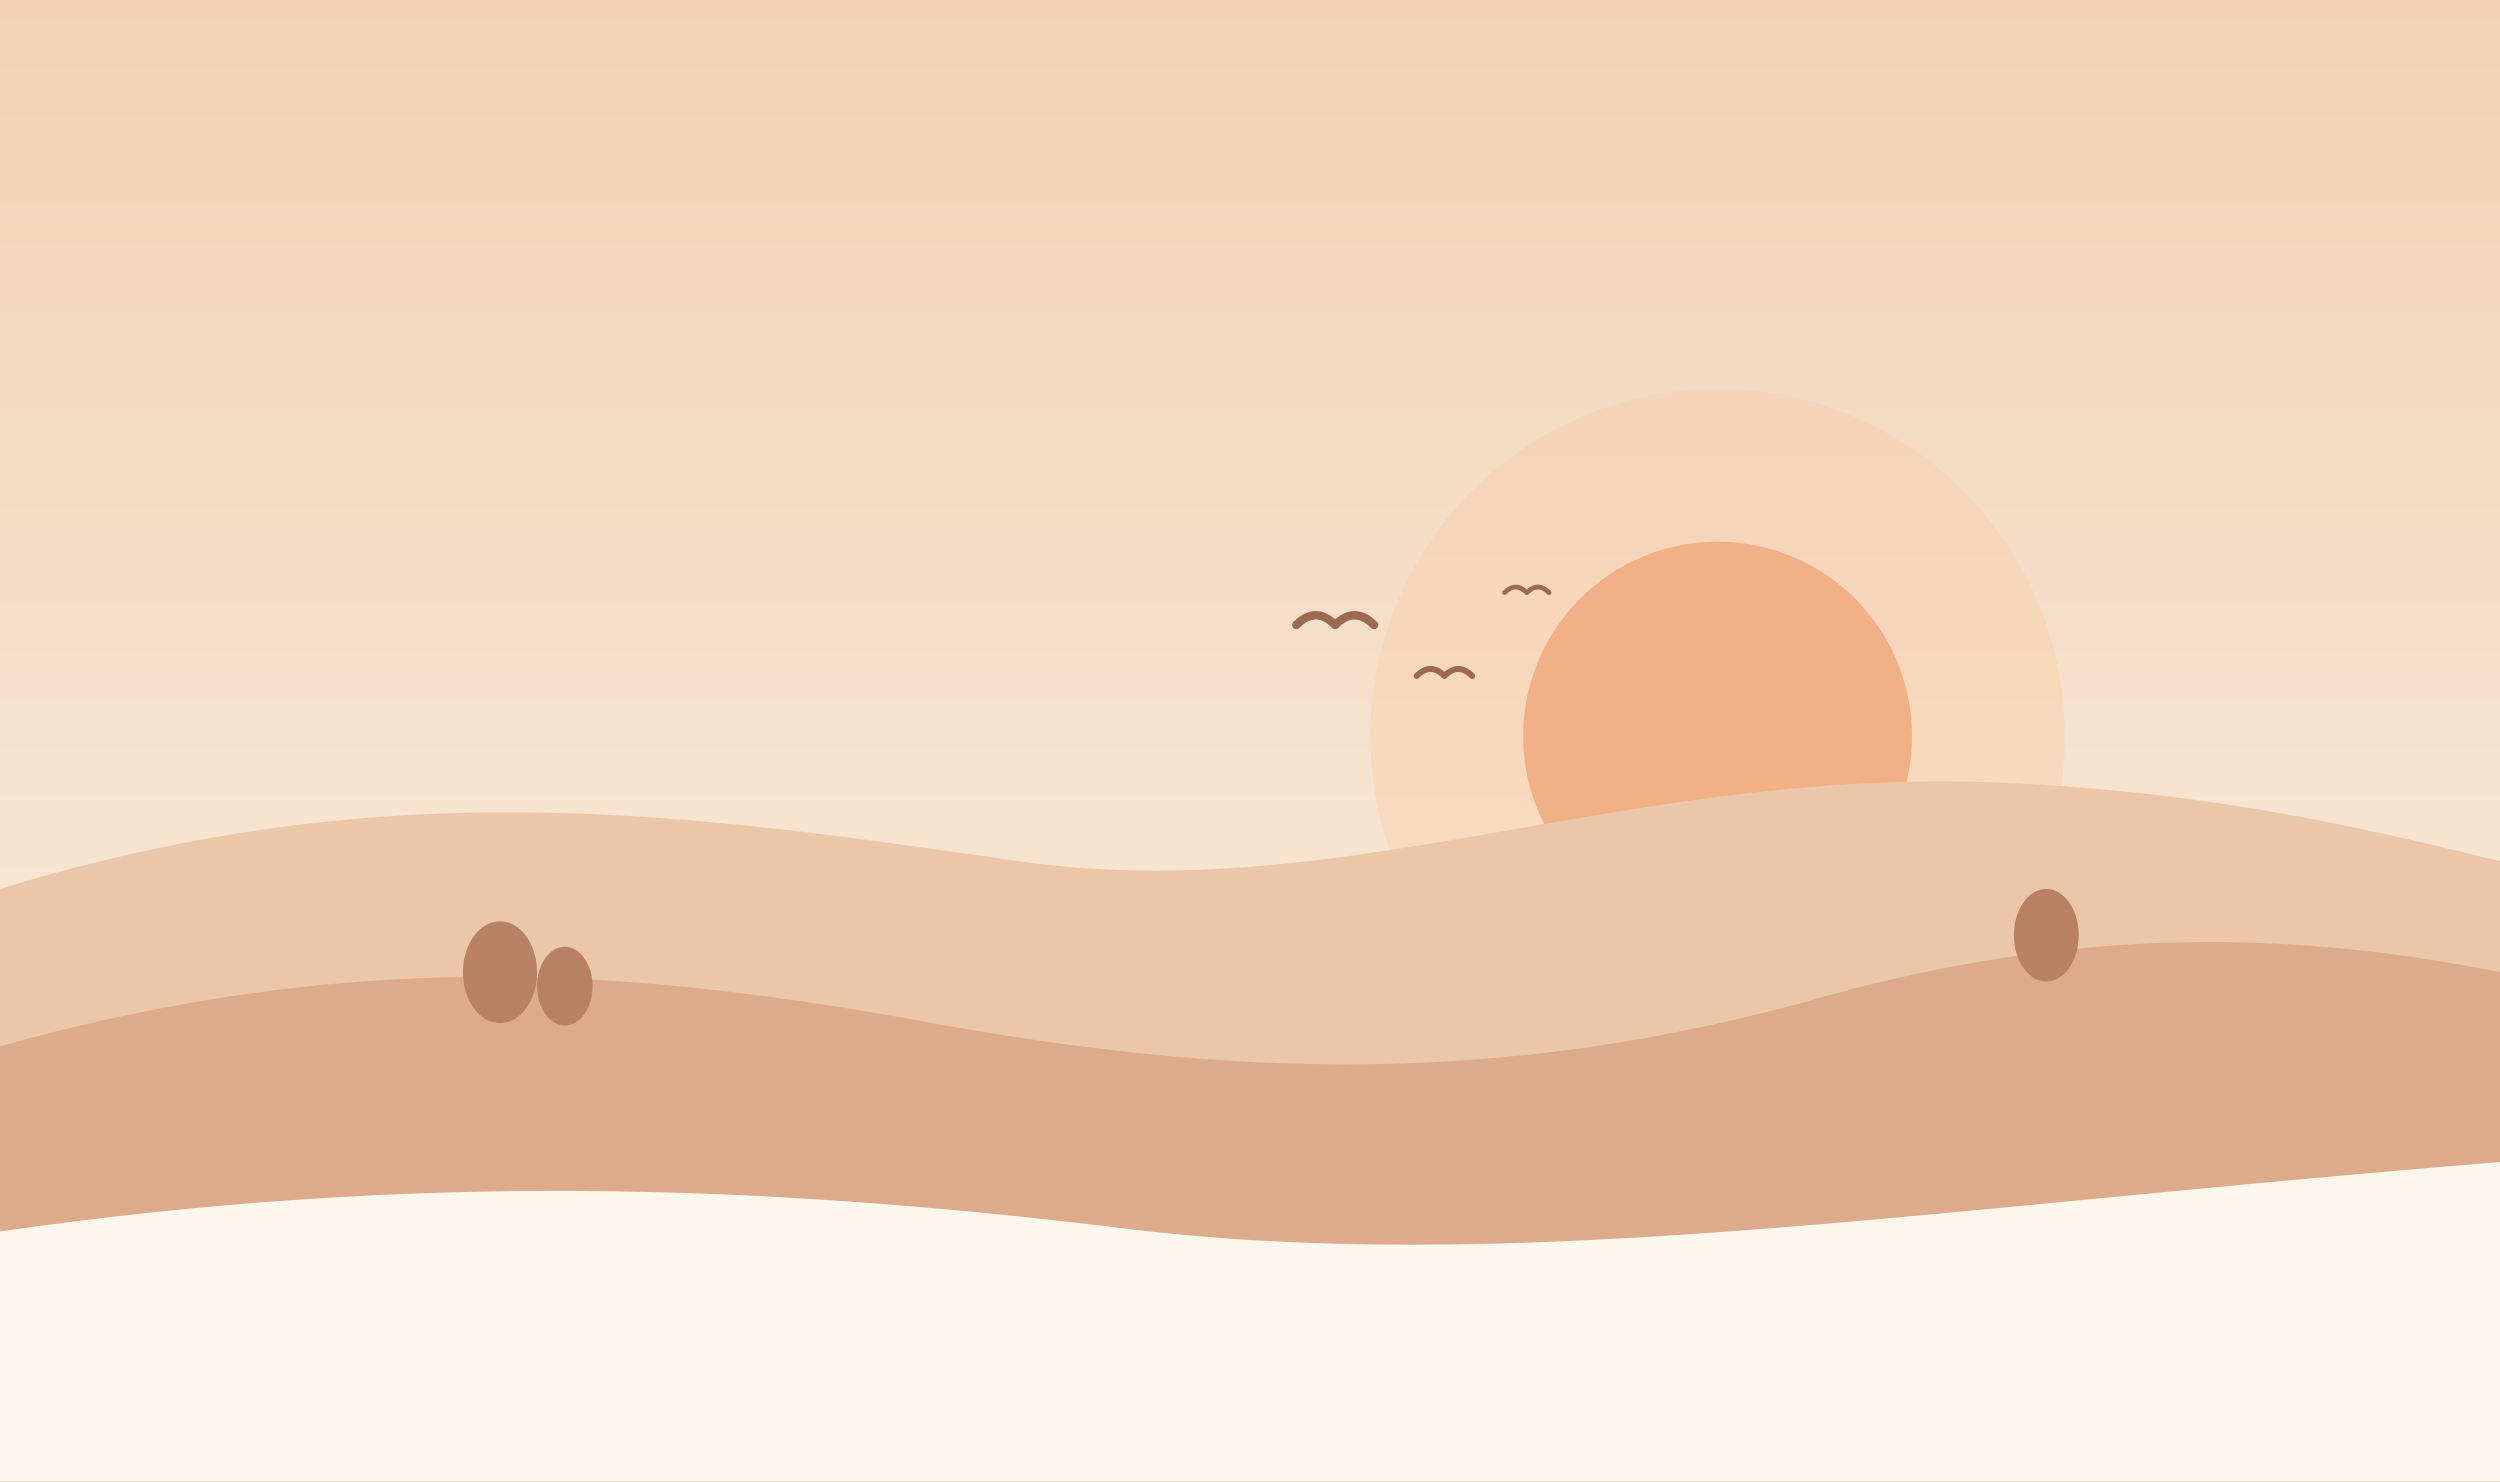
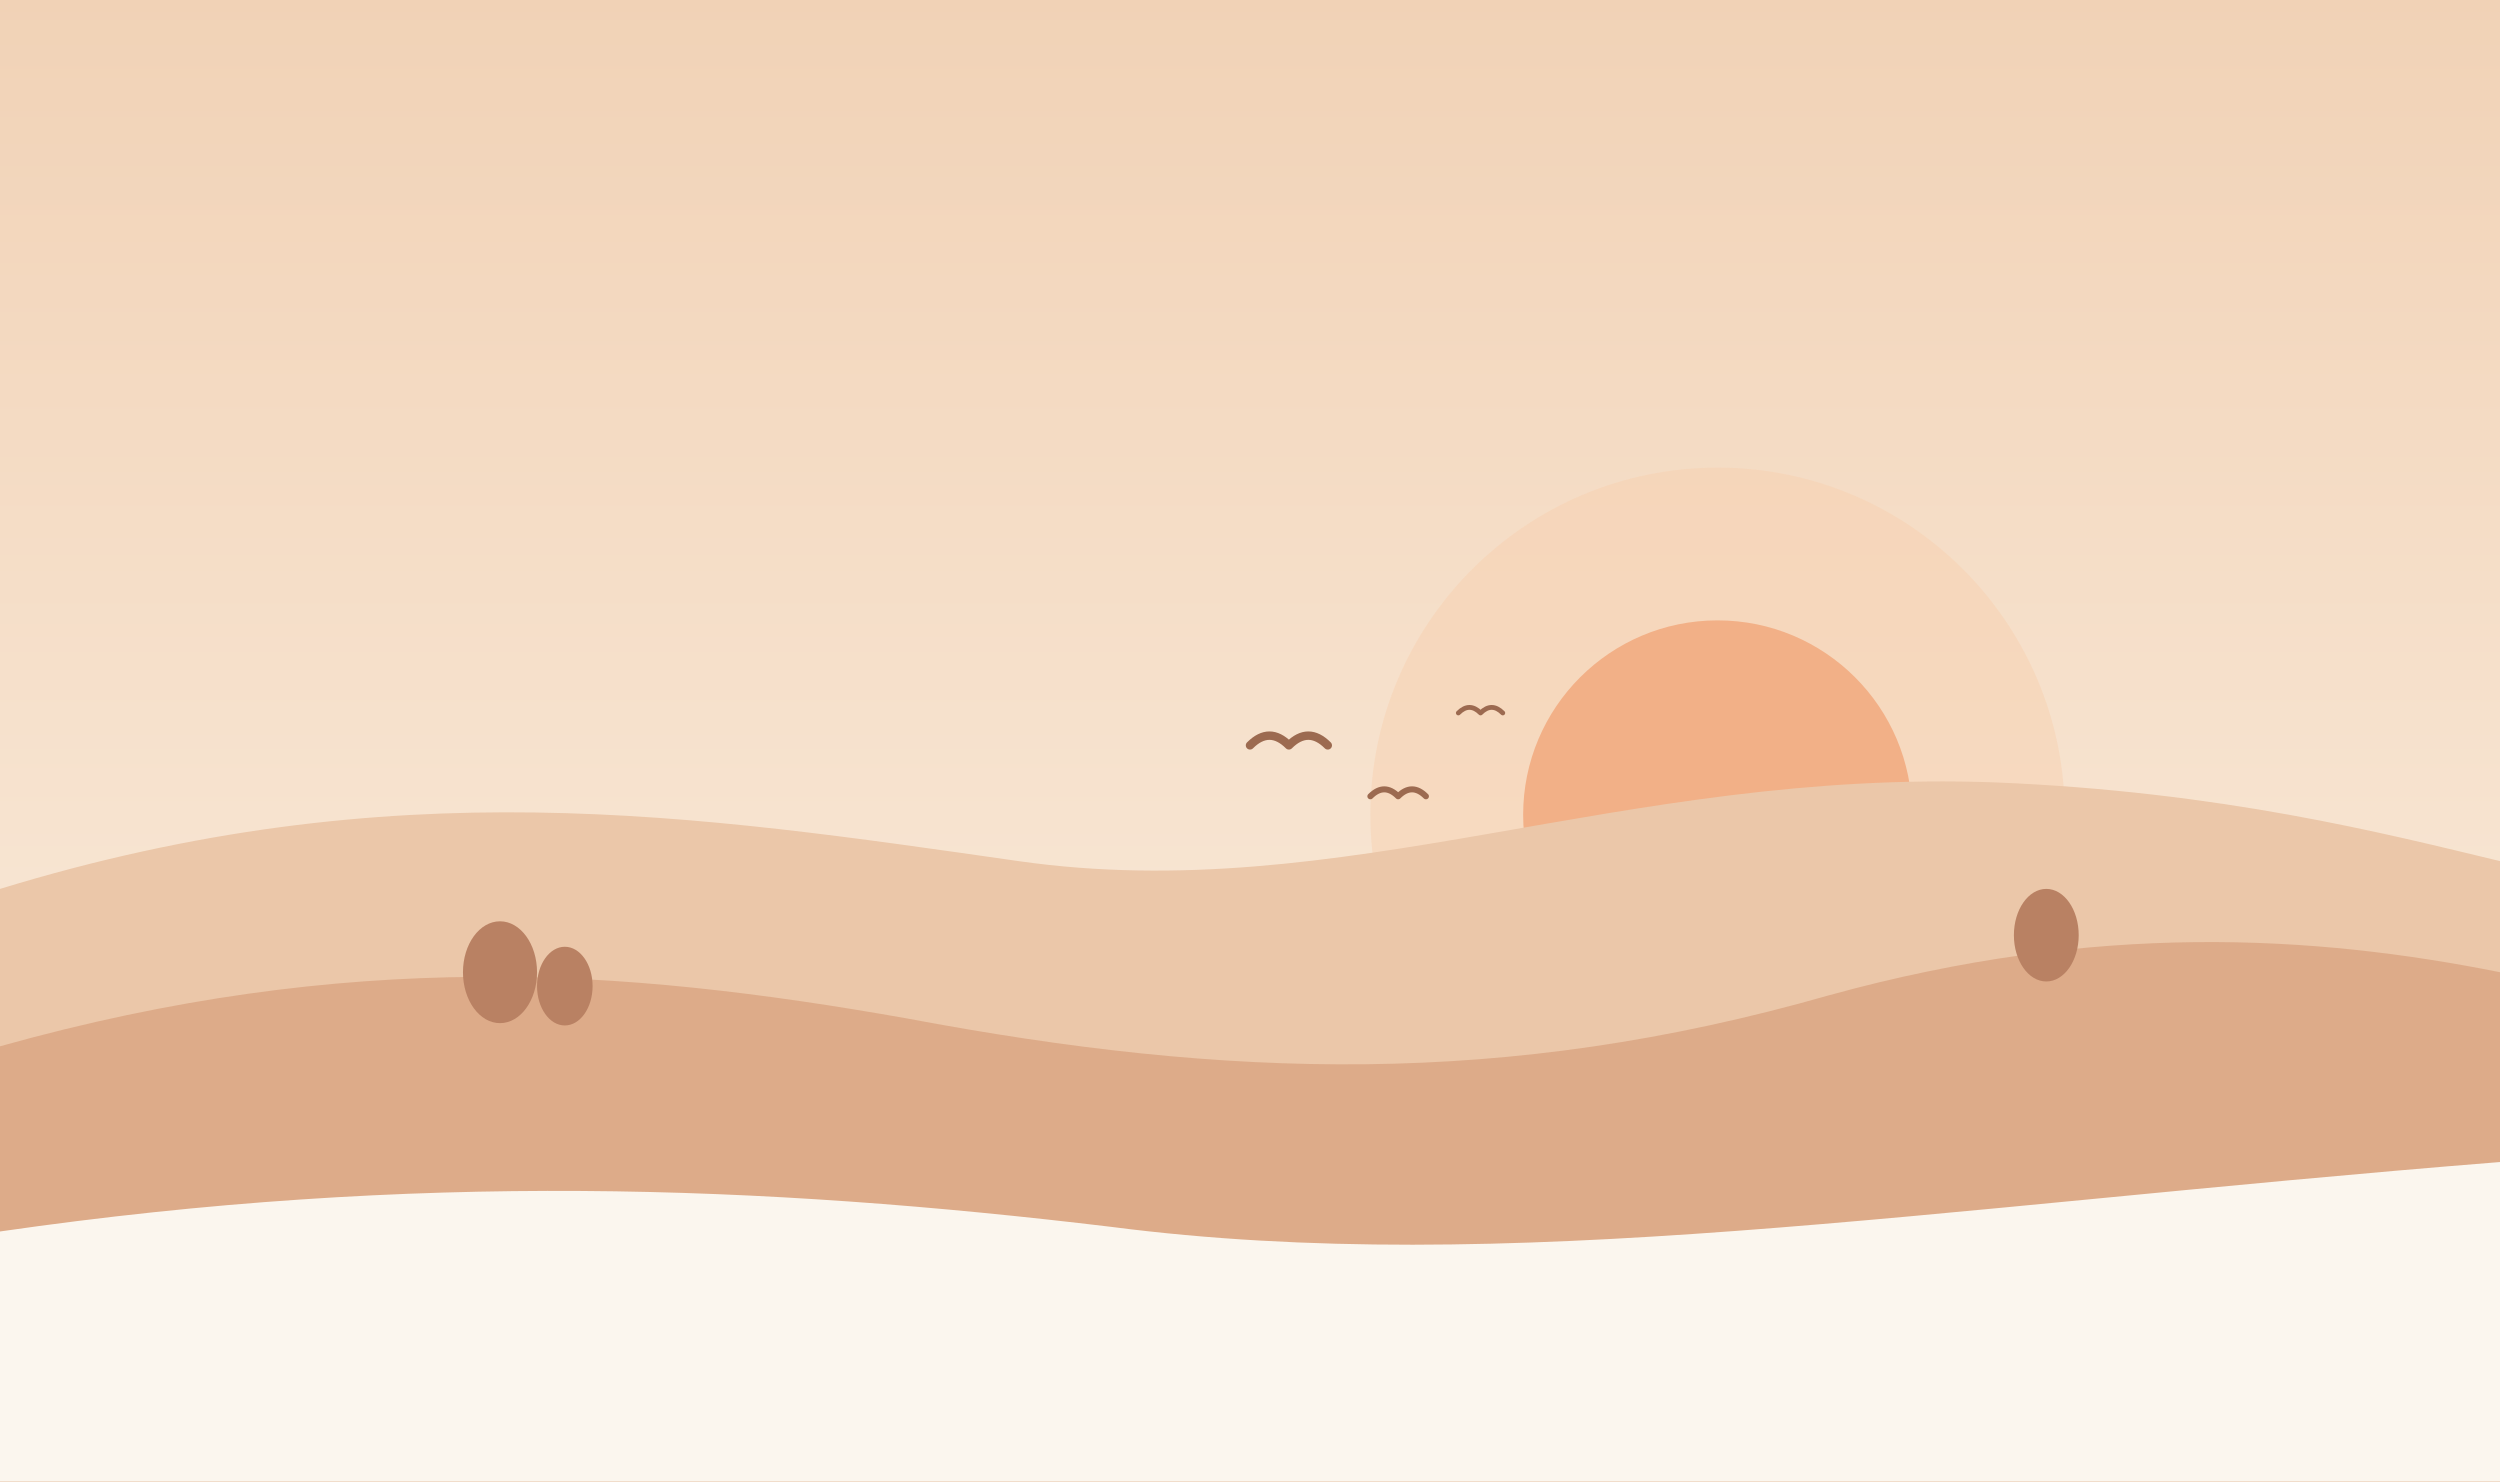
<svg xmlns="http://www.w3.org/2000/svg" viewBox="0 0 1080 640" width="1080" height="640">
  <defs>
    <linearGradient id="sky" x1="0" y1="0" x2="0" y2="1">
      <stop offset="0" stop-color="#F1D2B6" />
      <stop offset="0.75" stop-color="#F9E9D8" />
    </linearGradient>
  </defs>
  <rect width="1080" height="640" fill="url(#sky)" />
-   <circle cx="742" cy="318" r="150" fill="#F7CFAE" opacity=".45" />
-   <circle cx="742" cy="318" r="84" fill="#F2B087" />
-   <path d="M560 270 q8.4 -8.4 16.8 0 q8.4 -8.4 16.8 0" fill="none" stroke="#9C6A50" stroke-width="3.64" stroke-linecap="round" stroke-linejoin="round" />
-   <path d="M612 292 q6 -6 12 0 q6 -6 12 0" fill="none" stroke="#9C6A50" stroke-width="2.6" stroke-linecap="round" stroke-linejoin="round" />
-   <path d="M650 256 q4.8 -4.8 9.6 0 q4.8 -4.8 9.6 0" fill="none" stroke="#9C6A50" stroke-width="2.08" stroke-linecap="round" stroke-linejoin="round" />
+   <circle cx="742" cy="352" r="150" fill="#F7CFAE" opacity=".45" />
+   <circle cx="742" cy="352" r="84" fill="#F2B087" />
+   <path d="M540 322 q8.4 -8.4 16.8 0 q8.4 -8.4 16.8 0" fill="none" stroke="#9C6A50" stroke-width="3.64" stroke-linecap="round" stroke-linejoin="round" />
+   <path d="M592 344 q6 -6 12 0 q6 -6 12 0" fill="none" stroke="#9C6A50" stroke-width="2.6" stroke-linecap="round" stroke-linejoin="round" />
+   <path d="M630 308 q4.8 -4.8 9.6 0 q4.8 -4.8 9.6 0" fill="none" stroke="#9C6A50" stroke-width="2.08" stroke-linecap="round" stroke-linejoin="round" />
  <path d="M0 384 C 170 332 300 352 440 372 C 580 392 700 332 862 338 C 960 342 1030 360 1080 372 L1080 640 L0 640 Z" fill="#EBC7A9" />
  <path d="M0 452 C 150 410 268 418 392 440 C 530 466 650 470 790 430 C 906 398 1000 404 1080 420 L1080 640 L0 640 Z" fill="#DDAB89" />
  <g fill="#B98163">
    <ellipse cx="216" cy="420" rx="16" ry="22" />
    <ellipse cx="244" cy="426" rx="12" ry="17" />
    <ellipse cx="884" cy="404" rx="14" ry="20" />
  </g>
  <path d="M0 532 C 180 506 330 512 480 530 C 650 552 830 522 1080 502 L1080 640 L0 640 Z" fill="#FBF6EE" />
</svg>
